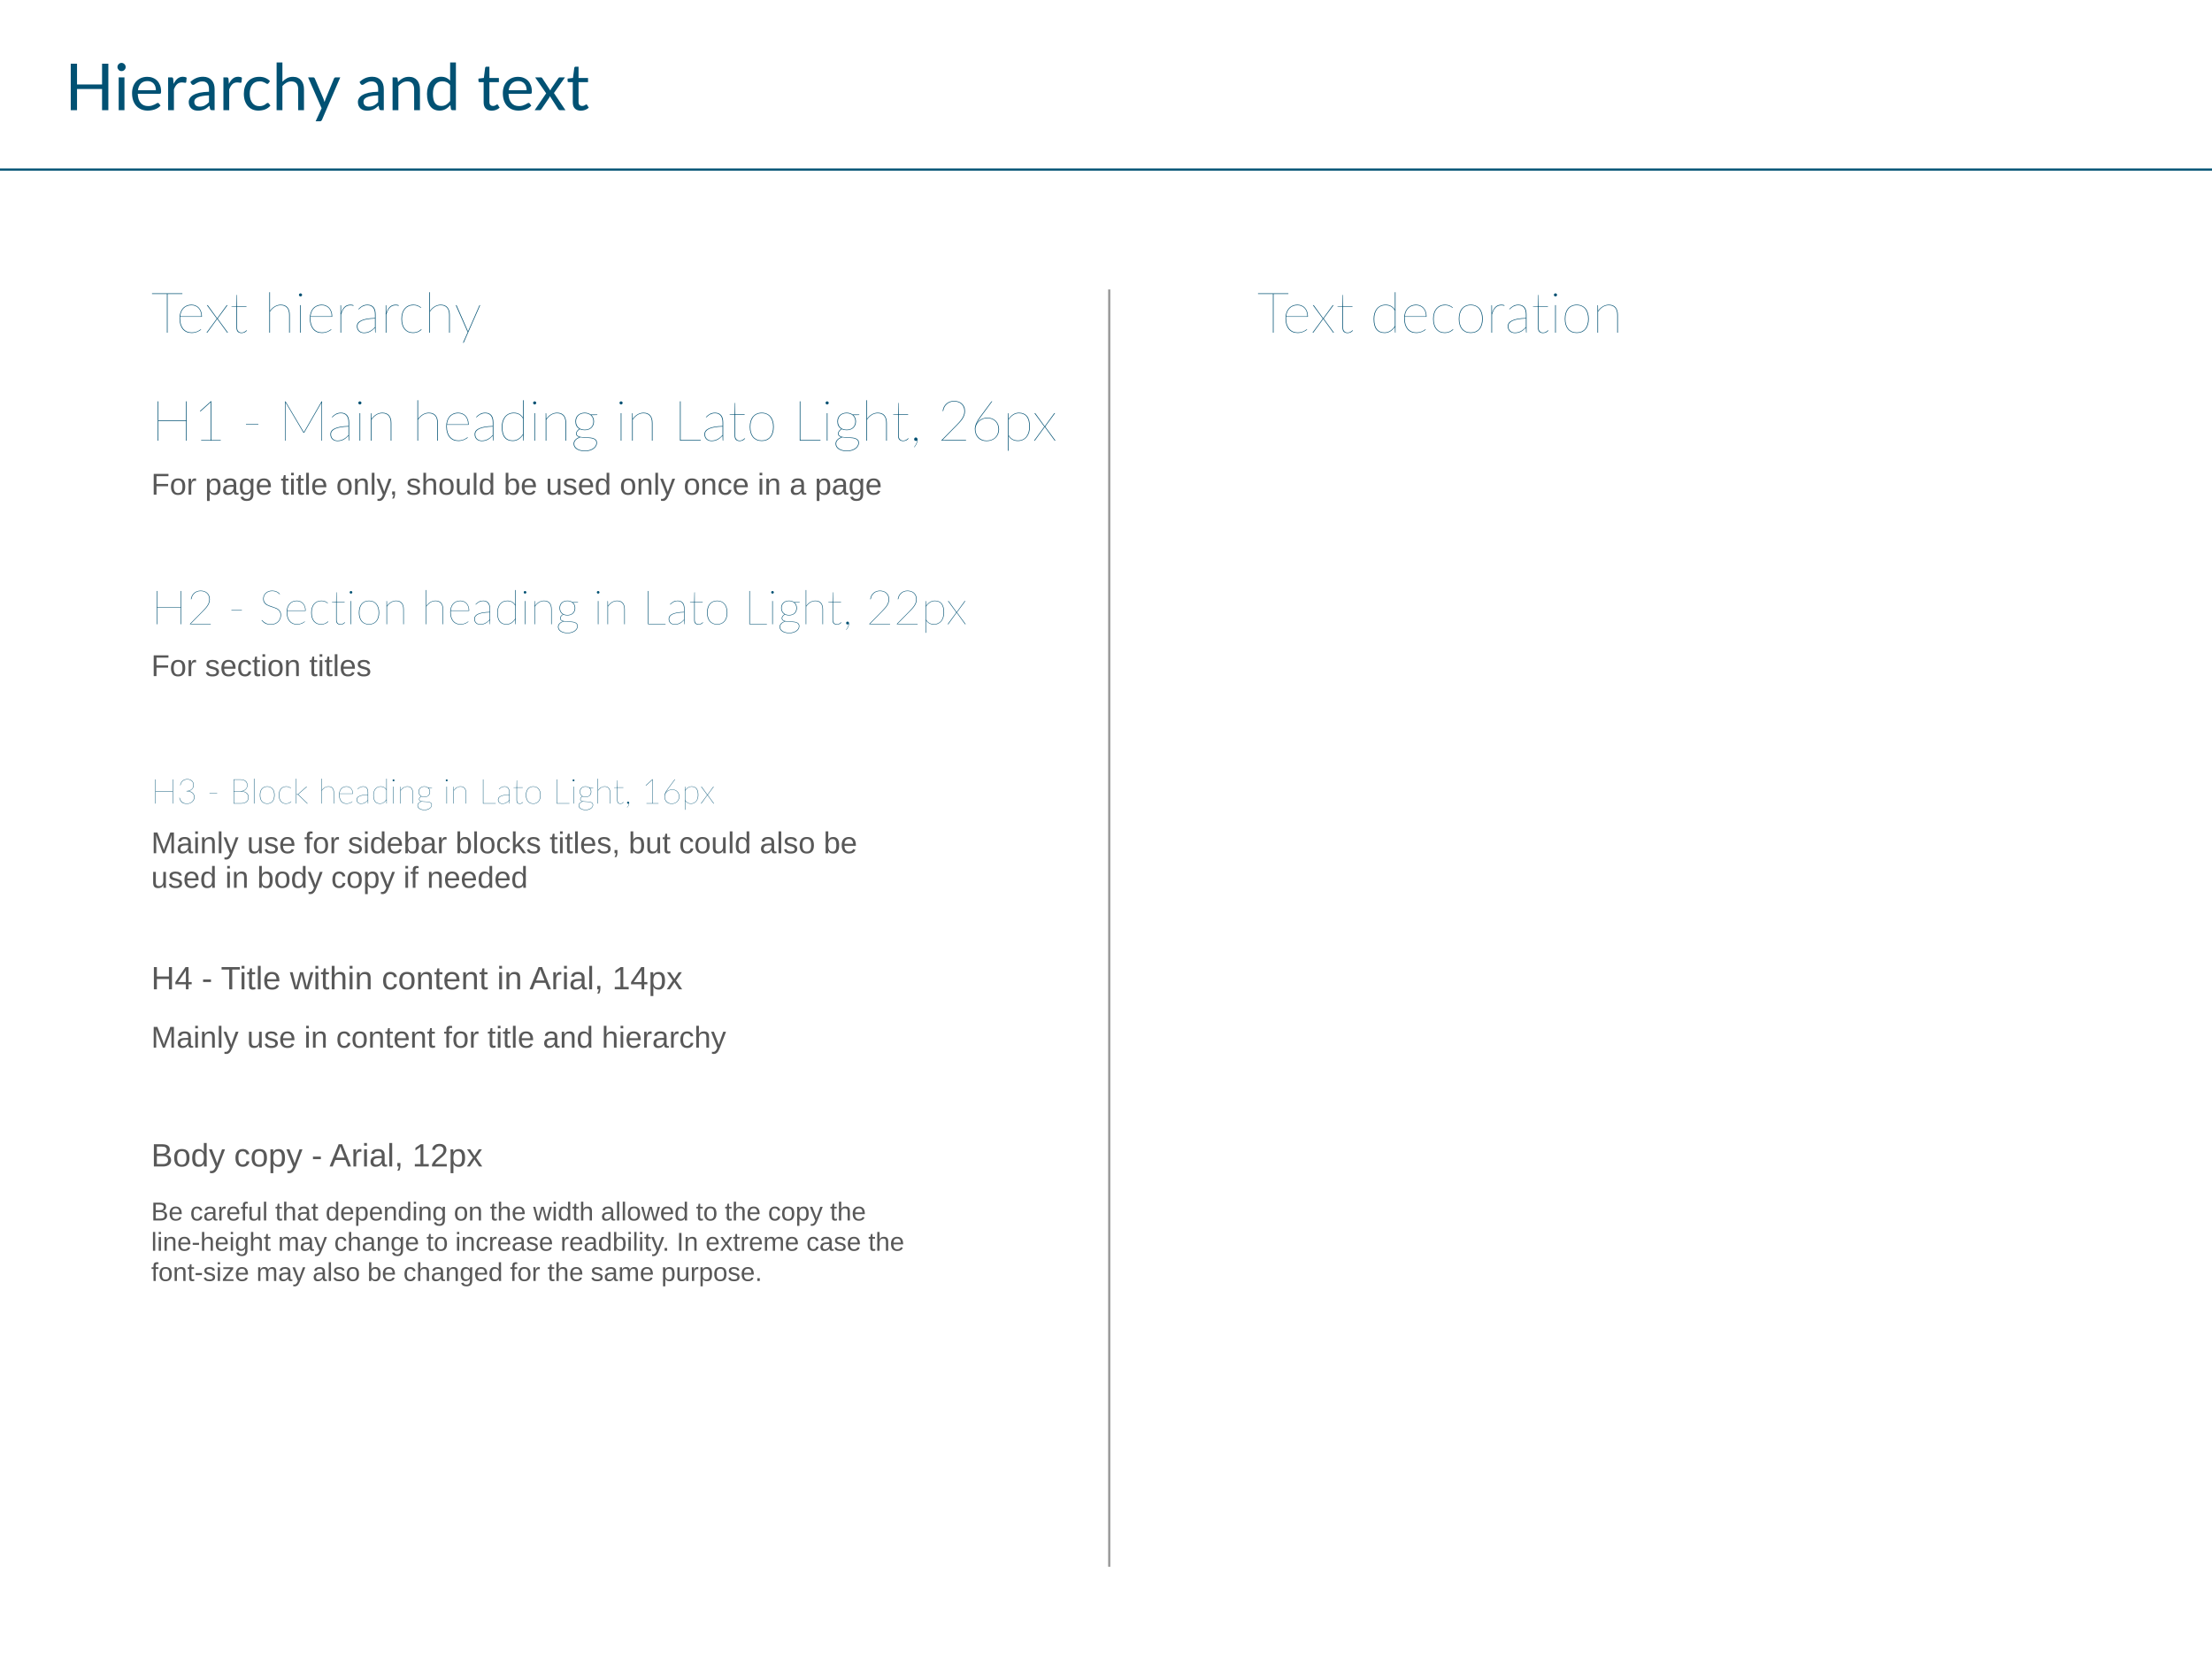
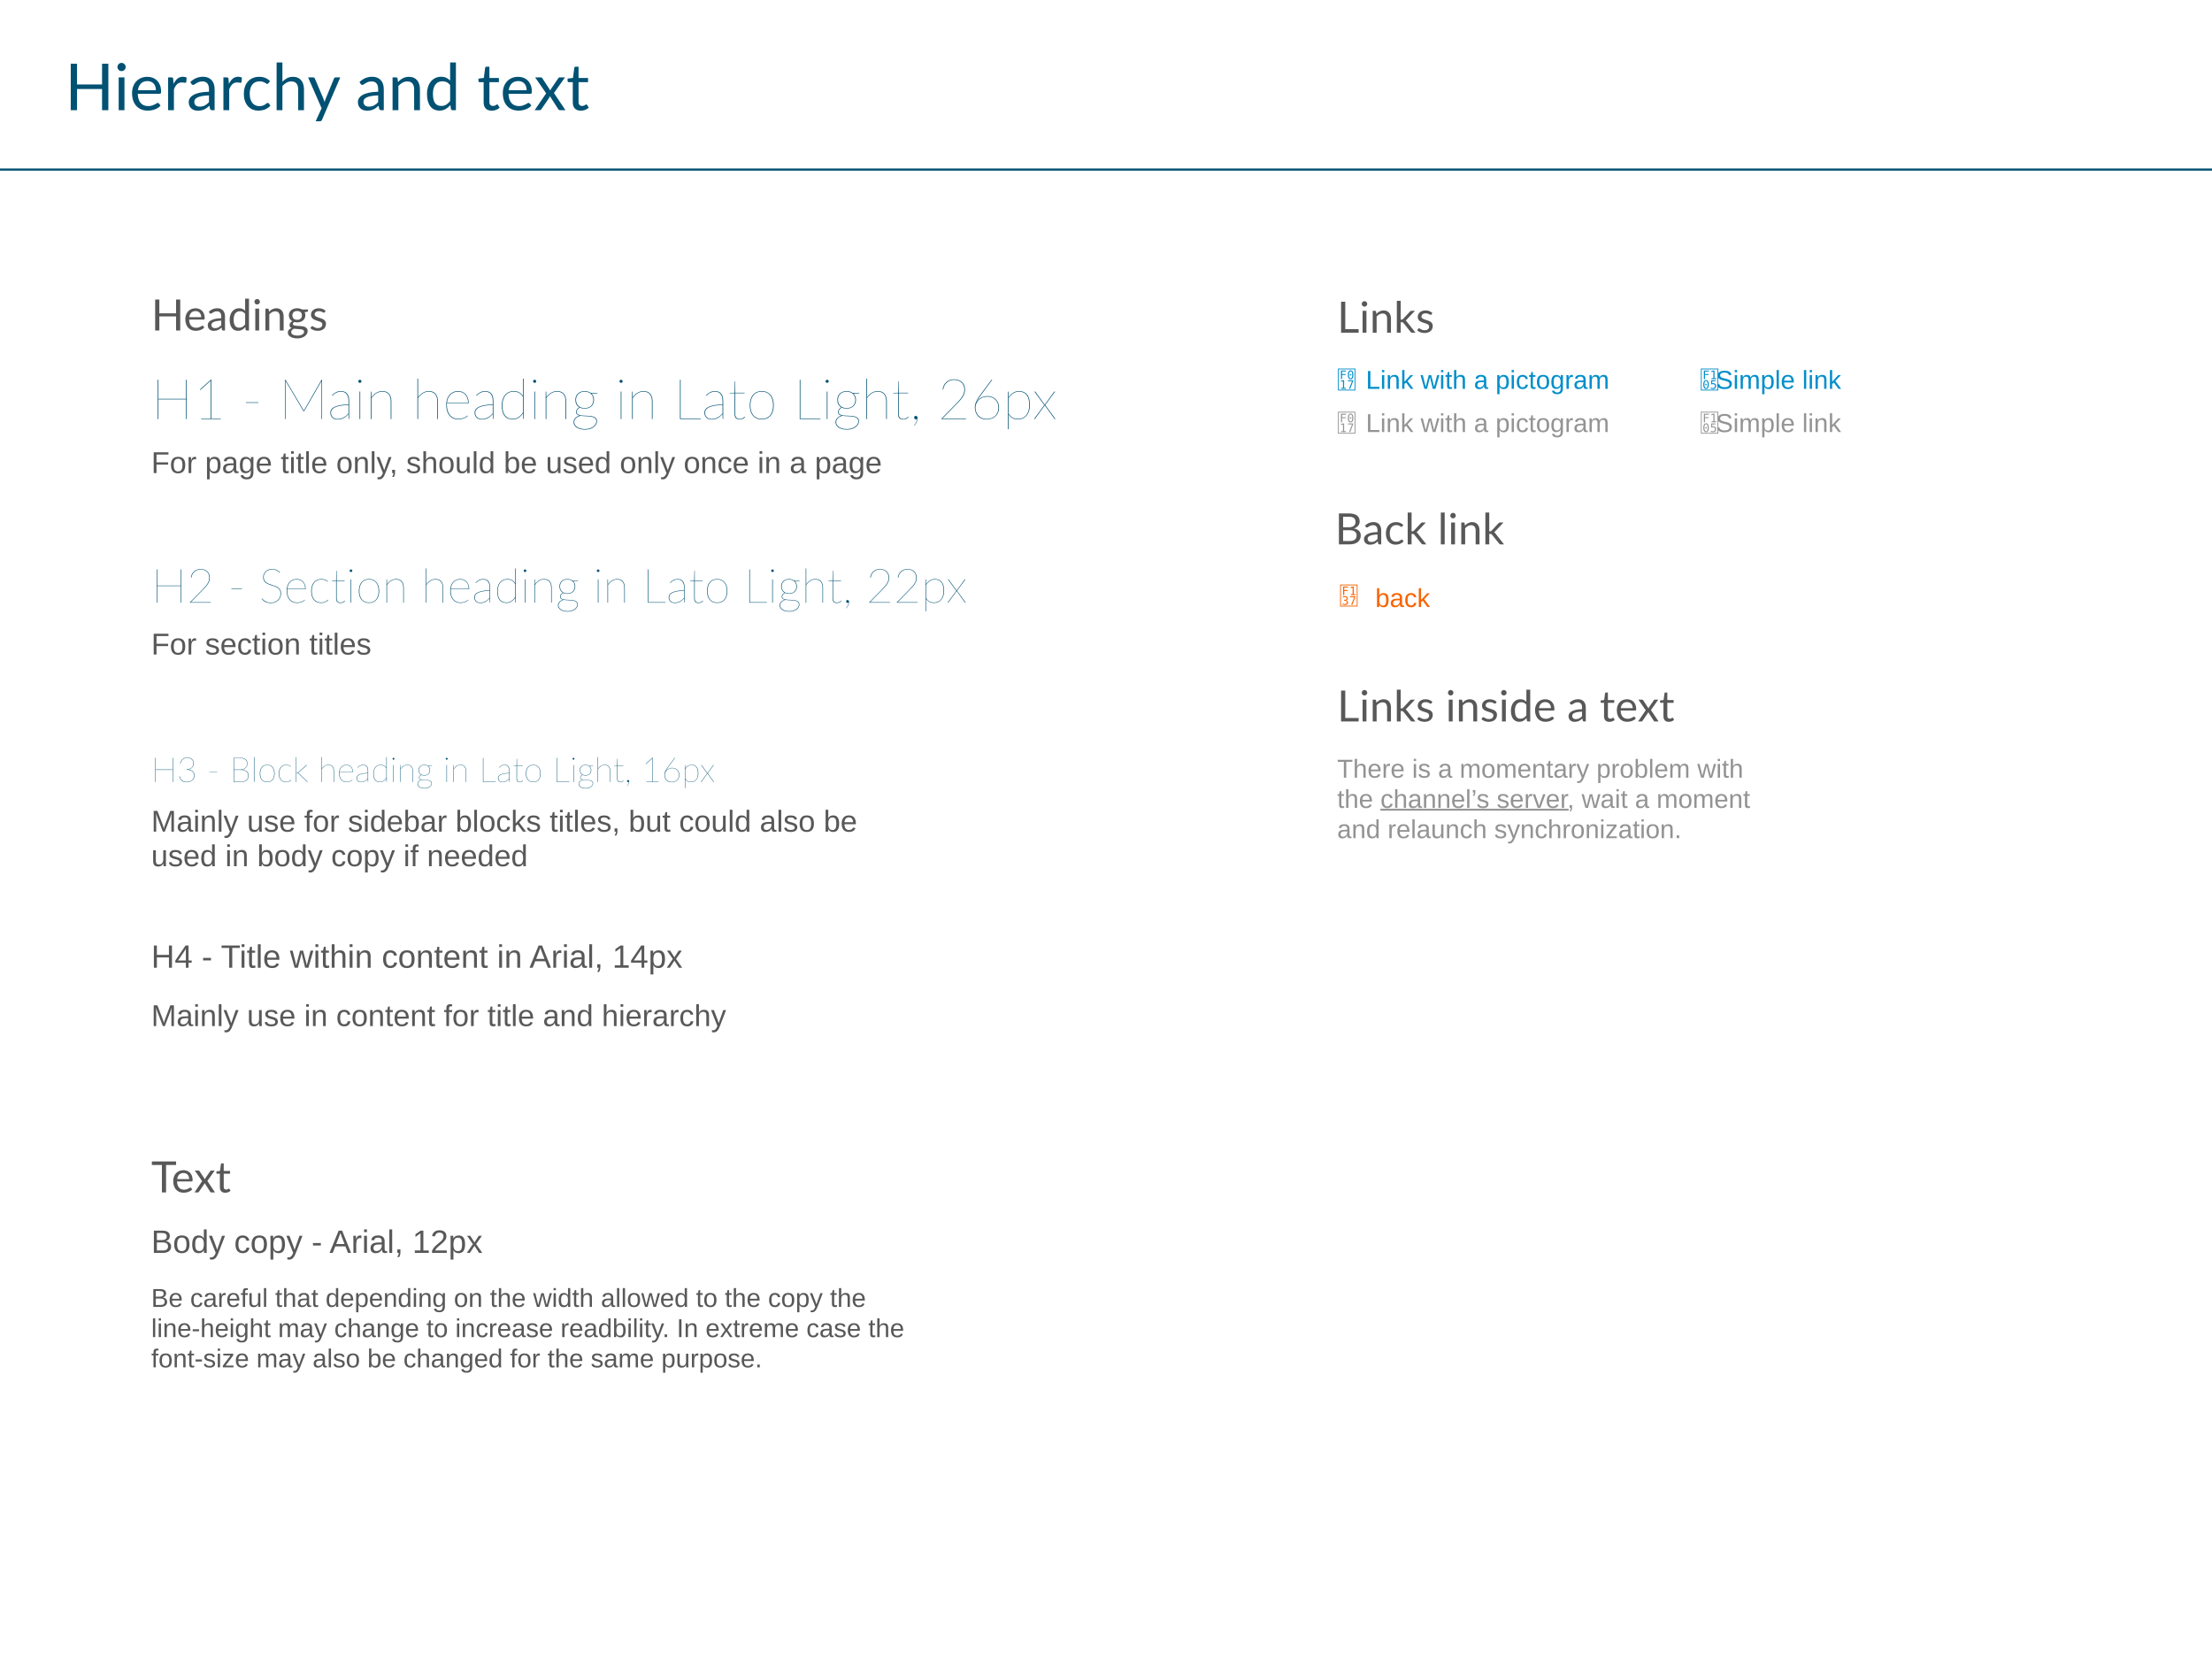
<svg xmlns="http://www.w3.org/2000/svg" width="1024px" height="768px" viewBox="0 0 1024 768" version="1.1">
  <defs />
  <g id="Typographie" stroke="none" stroke-width="1" fill="none" fill-rule="evenodd">
    <g id="Typo/02-Hierarchy">
      <g id="Titre" transform="translate(0, 21)">
        <text id="Hierarchy-and-text" font-family="Lato" font-size="30" font-weight="normal" fill="#015173">
          <tspan x="30" y="30">Hierarchy and text</tspan>
        </text>
        <path d="M0,57.5 L1023.561,57.5" id="Line" stroke="#015173" stroke-linecap="square" />
      </g>
-       <g id="H1---Main-heading-in-+-For-page-title-only,-2" transform="translate(70, 178)">
+       <g id="H1---Main-heading-in-+-For-page-title-only,-2" transform="translate(70, 168)">
        <text id="H1---Main-heading-in" font-family="Lato" font-size="26" font-weight="260" fill="#015173">
          <tspan x="0" y="26">H1 - Main heading in Lato Light, 26px</tspan>
        </text>
        <text id="For-page-title-only,-2" font-family="Arial" font-size="14" font-weight="normal" fill="#585858">
          <tspan x="0" y="51">For page title only, should be used only once in a page</tspan>
        </text>
      </g>
-       <path d="M513.5,134.5 L513.5,724.81" id="Line-2" stroke="#979797" stroke-linecap="square" />
-       <g id="H2---Main-heading-in-+-For-section-titles" transform="translate(70, 267)">
+       <g id="H2---Main-heading-in-+-For-section-titles" transform="translate(70, 257)">
        <text id="H2---Section-heading" font-family="Lato" font-size="22" font-weight="260" fill="#015173">
          <tspan x="0" y="22">H2 - Section heading in Lato Light, 22px</tspan>
        </text>
        <text id="For-section-titles" font-family="Arial" font-size="14" font-weight="normal" fill="#585858">
          <tspan x="0" y="46">For section titles</tspan>
        </text>
      </g>
-       <g id="H2---Main-heading-in-+-For-section-titles-2" transform="translate(70, 356)">
+       <g id="H2---Main-heading-in-+-For-section-titles-2" transform="translate(70, 346)">
        <text id="H3---Block-heading-i" font-family="Lato" font-size="16" font-weight="260" fill="#015173">
          <tspan x="0" y="16">H3 - Block heading in Lato Light, 16px</tspan>
        </text>
        <text id="Mainly-use-for-sideb" font-family="Arial" font-size="14" font-weight="normal" fill="#585858">
          <tspan x="0" y="39">Mainly use for sidebar blocks titles, but could also be </tspan>
          <tspan x="0" y="55">used in body copy if needed</tspan>
        </text>
      </g>
-       <g id="Body-copy---Arial,-1-+-Be-careful-that-depe" transform="translate(70, 444)" font-family="Arial" fill="#585858" font-weight="normal">
+       <g id="Body-copy---Arial,-1-+-Be-careful-that-depe" transform="translate(70, 434)" font-family="Arial" fill="#585858" font-weight="normal">
        <text id="H4---Title-within-co" font-size="15">
          <tspan x="0" y="14">H4 - Title within content in Arial, 14px</tspan>
        </text>
        <text id="Mainly-use-in-conten" font-size="14">
          <tspan x="0" y="41">Mainly use in content for title and hierarchy</tspan>
        </text>
      </g>
-       <g id="Body-copy---Arial,-1-+-Be-careful-that-depe-2" transform="translate(70, 526)" font-family="Arial" fill="#585858" font-weight="normal">
+       <g id="Body-copy---Arial,-1-+-Be-careful-that-depe-2" transform="translate(70, 566)" font-family="Arial" fill="#585858" font-weight="normal">
        <text id="Body-copy---Arial,-1" font-size="15">
          <tspan x="0" y="14">Body copy - Arial, 12px</tspan>
        </text>
        <text id="Be-careful-that-depe" font-size="12">
          <tspan x="0" y="39">Be careful that depending on the width allowed to the copy the </tspan>
          <tspan x="0" y="53">line-height may change to increase readbility. In extreme case the </tspan>
          <tspan x="0" y="67">font-size may also be changed for the same purpose.</tspan>
        </text>
      </g>
-       <text id="Text-hierarchy" font-family="Lato" font-size="26" font-weight="260" fill="#015173">
-         <tspan x="70" y="154">Text hierarchy</tspan>
+       <text id="Links-2" font-family="Lato" font-size="20" font-weight="normal" fill="#585858">
+         <tspan x="619" y="154">Links</tspan>
      </text>
-       <text id="Text-decoration" font-family="Lato" font-size="26" font-weight="260" fill="#015173">
-         <tspan x="582" y="154">Text decoration</tspan>
+       <text id="Headings" font-family="Lato" font-size="20" font-weight="normal" fill="#585858">
+         <tspan x="70" y="153">Headings</tspan>
      </text>
+       <text id="Text" font-family="Lato" font-size="20" font-weight="normal" fill="#585858">
+         <tspan x="70" y="552">Text</tspan>
+       </text>
+       <text id="-Link-with-a-pictog-3" font-family="FontAwesome" font-size="12" font-weight="normal" fill="#028ECA">
+         <tspan x="619" y="180"></tspan>
+         <tspan x="629.286" y="180"> </tspan>
+         <tspan x="632.286" y="180" font-family="Arial">Link with a pictogram</tspan>
+       </text>
+       <text id="-Simple-link--2" font-family="FontAwesome" font-size="12" font-weight="normal" fill="#028ECA">
+         <tspan x="787" y="180"></tspan>
+         <tspan x="791.286" y="180"> </tspan>
+         <tspan x="794.286" y="180" font-family="Arial">Simple link </tspan>
+       </text>
+       <text id="-Link-with-a-pictog-4" font-family="FontAwesome" font-size="12" font-weight="normal" fill="#949494">
+         <tspan x="619" y="200"></tspan>
+         <tspan x="629.286" y="200"> </tspan>
+         <tspan x="632.286" y="200" font-family="Arial">Link with a pictogram</tspan>
+       </text>
+       <text id="-Simple-link--3" font-family="FontAwesome" font-size="12" font-weight="normal" fill="#949494">
+         <tspan x="787" y="200"></tspan>
+         <tspan x="791.286" y="200"> </tspan>
+         <tspan x="794.286" y="200" font-family="Arial">Simple link </tspan>
+       </text>
+       <text id="Back-link-2" font-family="Lato" font-size="20" font-weight="normal" fill="#585858">
+         <tspan x="618" y="252">Back link</tspan>
+       </text>
+       <text id="Links-inside-a-text-2" font-family="Lato" font-size="20" font-weight="normal" fill="#585858">
+         <tspan x="619" y="334">Links inside a text</tspan>
+       </text>
+       <text id="There-is-a-momentary-2" font-family="Arial" font-size="12" font-weight="normal" fill="#939393">
+         <tspan x="619" y="360">There is a momentary problem with </tspan>
+         <tspan x="619" y="374">the </tspan>
+         <tspan x="639.016" y="374" text-decoration="underline">channel’s server</tspan>
+         <tspan x="725.512" y="374">, wait a moment </tspan>
+         <tspan x="619" y="388">and relaunch synchronization.</tspan>
+       </text>
+       <g id="retour-+--3" transform="translate(620, 270)" font-weight="normal" fill="#F76401" font-size="12">
+         <text id="back" font-family="Arial">
+           <tspan x="16.652" y="11">back</tspan>
+         </text>
+         <text id="" font-family="FontAwesome">
+           <tspan x="0" y="10"></tspan>
+         </text>
+       </g>
    </g>
  </g>
</svg>
